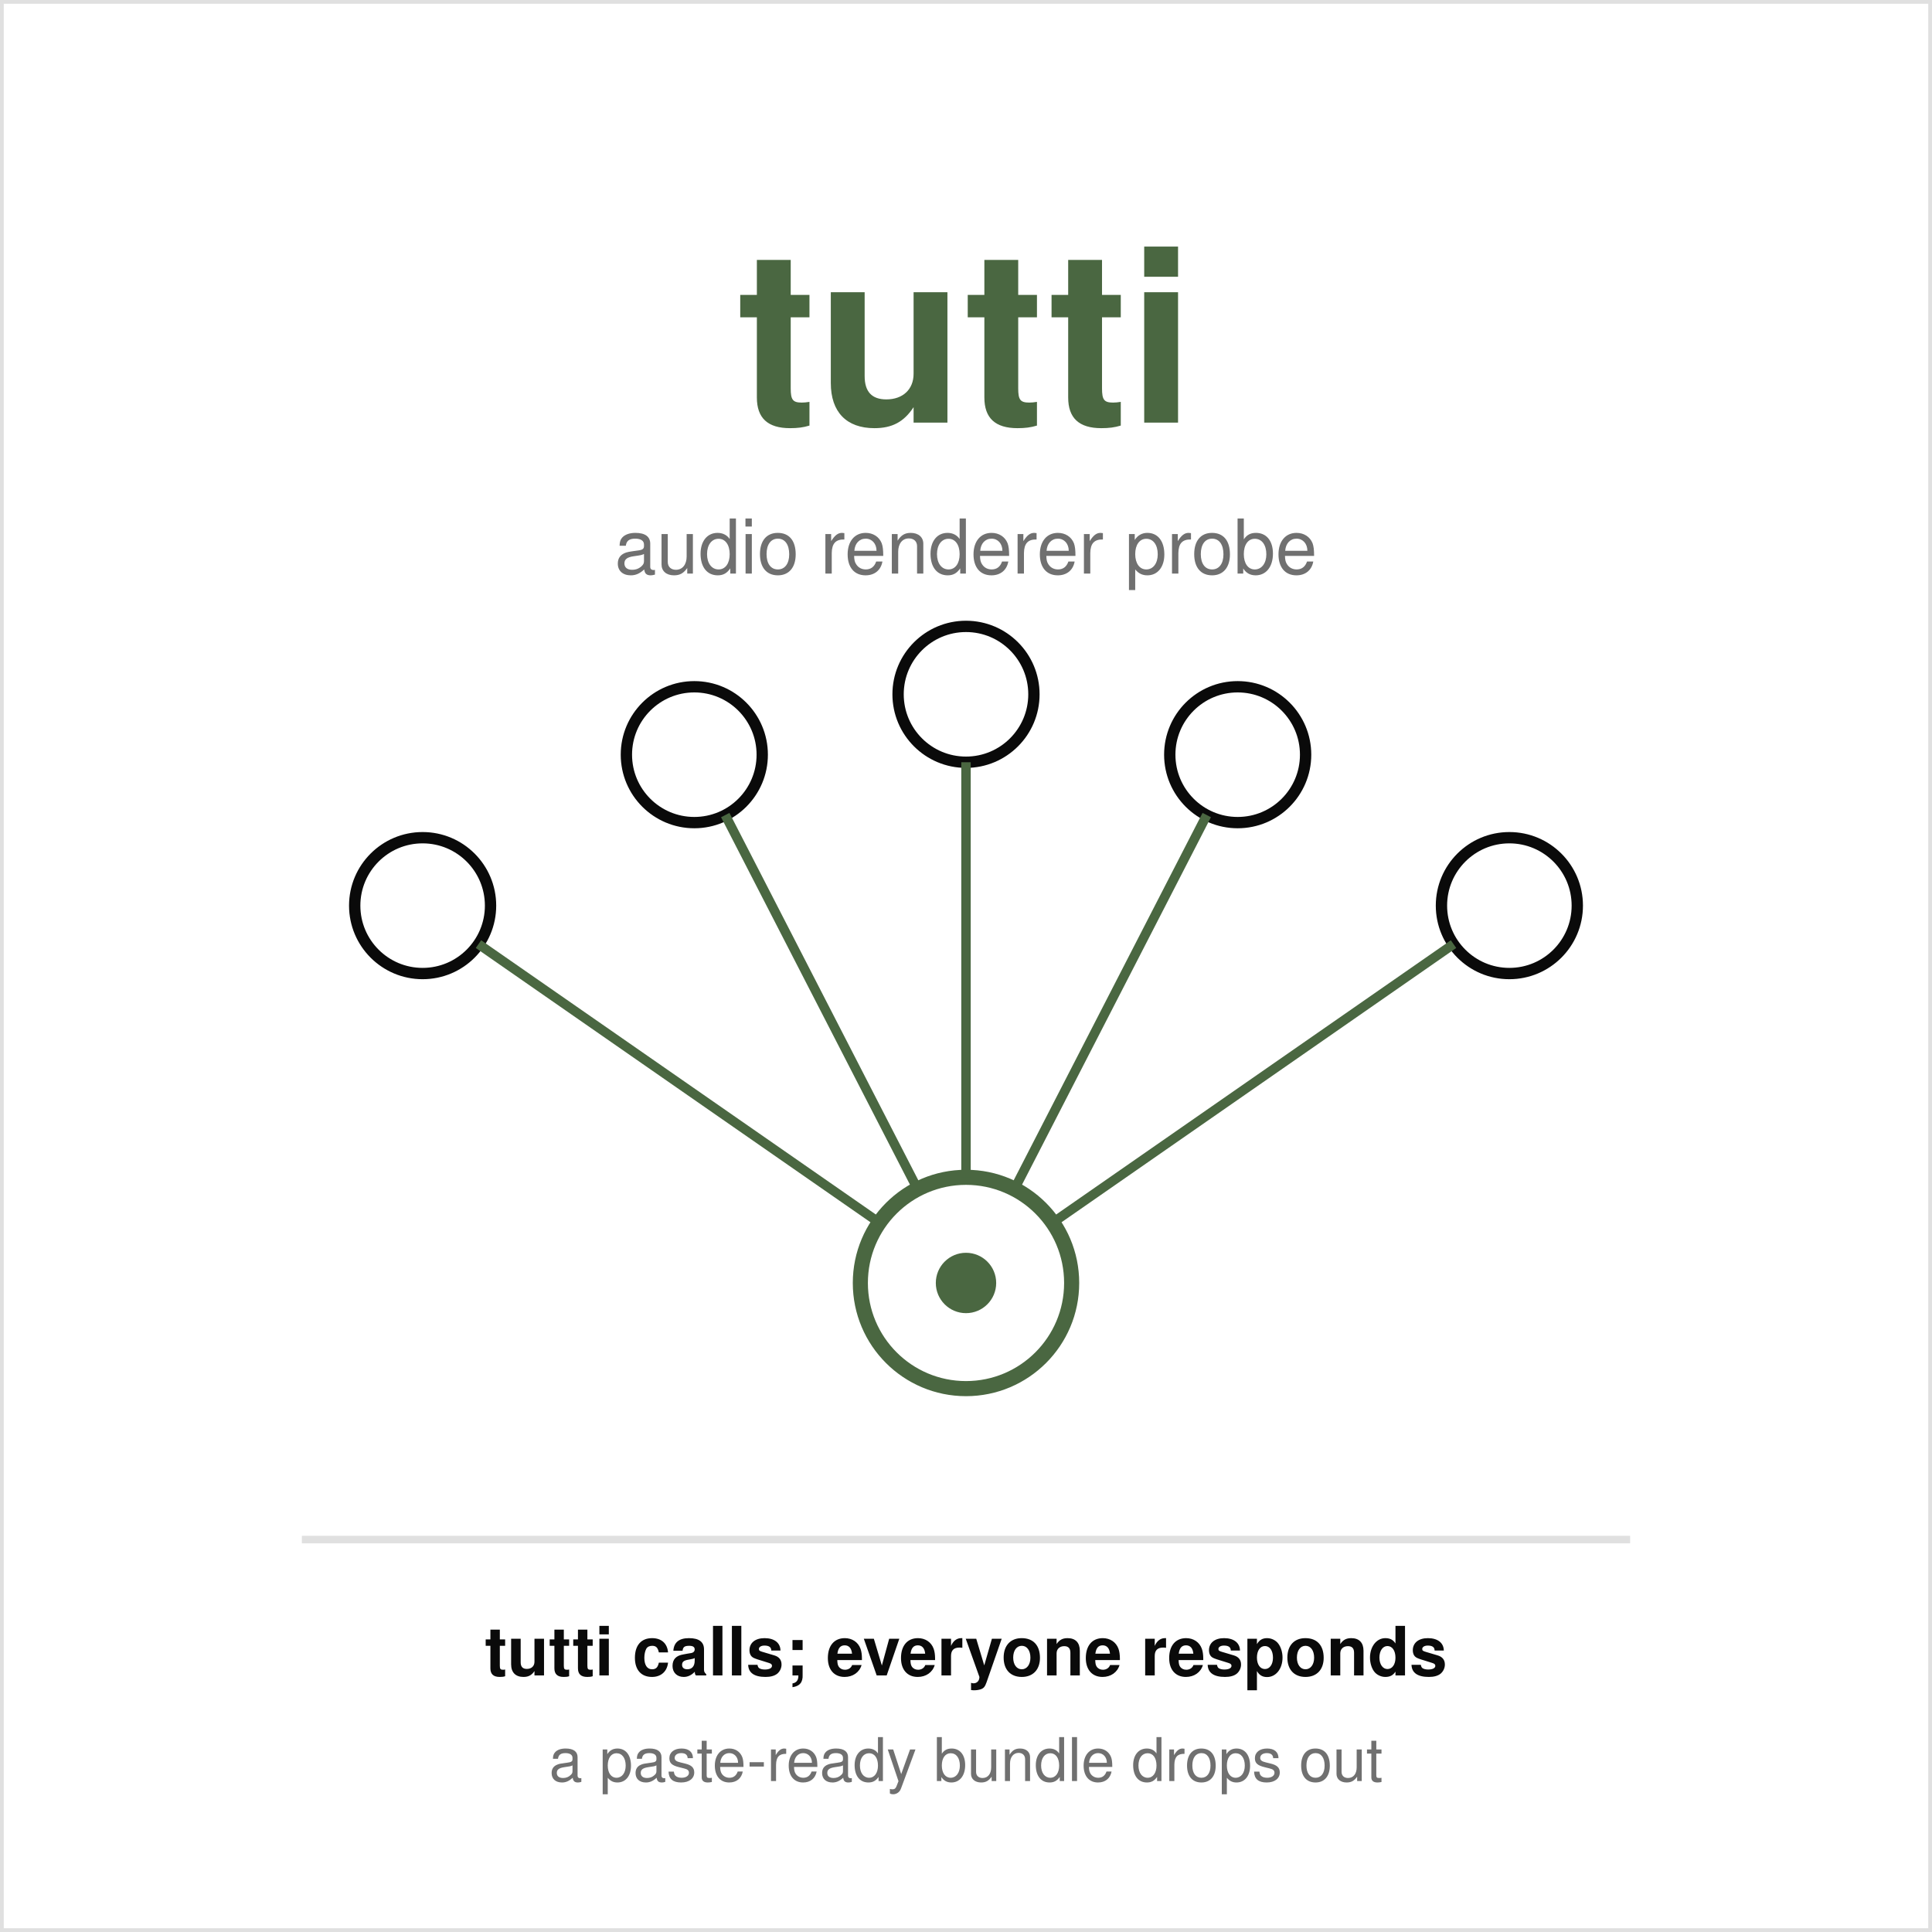
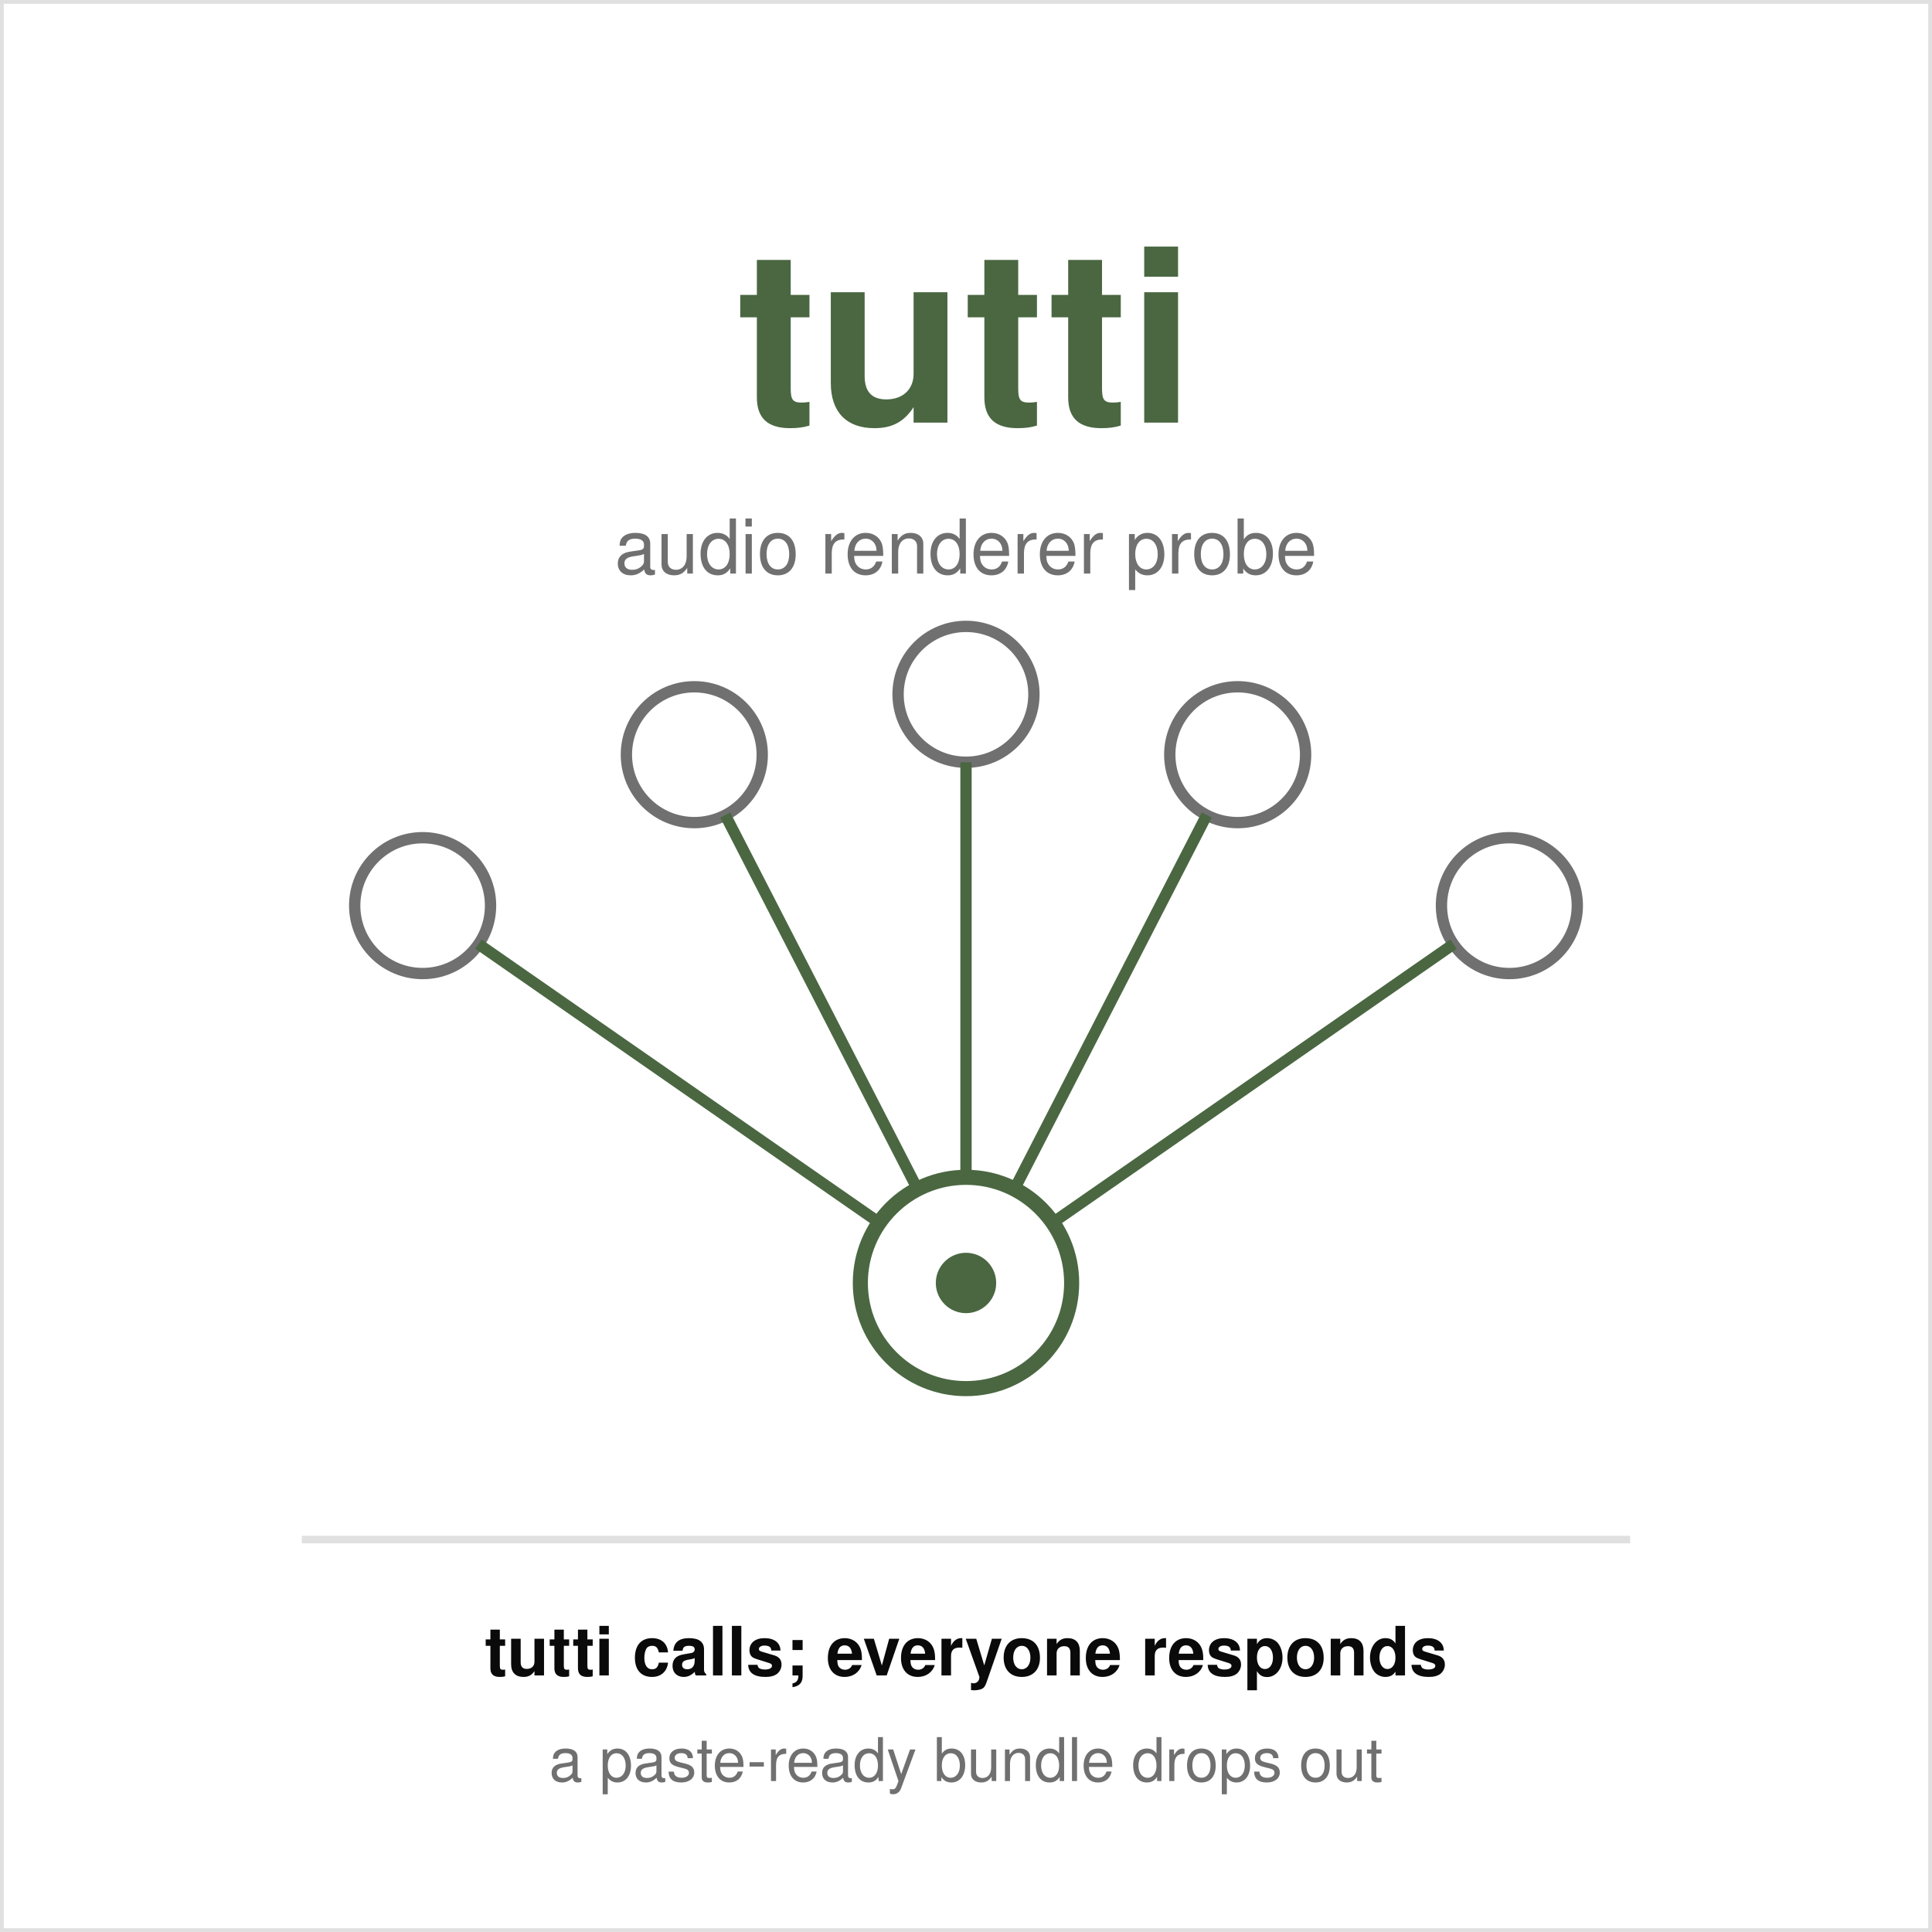
<svg xmlns="http://www.w3.org/2000/svg" viewBox="0 0 256 256" width="256" height="256" font-family="Helvetica, Arial, sans-serif" role="img" aria-label="tutti: a conductor's cue out to every device on the network, and the responses arrive in turn.">
  <g font-family="Helvetica, Arial, sans-serif">
    <rect x="0" y="0" width="256" height="256" fill="#ffffff" />
    <rect x="0" y="0" width="256" height="256" fill="none" stroke="#e0e0e0" stroke-width="1" />
    <text x="128" y="56" text-anchor="middle" font-size="32" font-weight="700" fill="#4a6741">tutti</text>
    <text x="128" y="76" text-anchor="middle" font-size="10" fill="#707070">audio renderer probe</text>
    <circle cx="128" cy="170" r="14" fill="none" stroke="#4a6741" stroke-width="2" />
    <circle cx="128" cy="170" r="4" fill="#4a6741" />
-     <circle cx="56" cy="120" r="9" fill="none" stroke="#0a0a0a" stroke-width="1.5" />
-     <circle cx="92" cy="100" r="9" fill="none" stroke="#0a0a0a" stroke-width="1.5" />
-     <circle cx="128" cy="92" r="9" fill="none" stroke="#0a0a0a" stroke-width="1.5" />
-     <circle cx="164" cy="100" r="9" fill="none" stroke="#0a0a0a" stroke-width="1.5" />
-     <circle cx="200" cy="120" r="9" fill="none" stroke="#0a0a0a" stroke-width="1.5" />
-     <line x1="116.5" y1="162.0" x2="63.4" y2="125.1" stroke="#4a6741" stroke-width="1.25" />
-     <line x1="121.6" y1="157.6" x2="96.1" y2="108.0" stroke="#4a6741" stroke-width="1.25" />
-     <line x1="128" y1="156" x2="128" y2="101" stroke="#4a6741" stroke-width="1.25" />
-     <line x1="134.4" y1="157.6" x2="159.9" y2="108.0" stroke="#4a6741" stroke-width="1.25" />
-     <line x1="139.5" y1="162.0" x2="192.6" y2="125.1" stroke="#4a6741" stroke-width="1.25" />
+     <circle cx="56" cy="120" r="9" fill="none" stroke="#707070" stroke-width="1.5" />
+     <circle cx="92" cy="100" r="9" fill="none" stroke="#707070" stroke-width="1.5" />
+     <circle cx="128" cy="92" r="9" fill="none" stroke="#707070" stroke-width="1.5" />
+     <circle cx="164" cy="100" r="9" fill="none" stroke="#707070" stroke-width="1.5" />
+     <circle cx="200" cy="120" r="9" fill="none" stroke="#707070" stroke-width="1.5" />
+     <line x1="116.5" y1="162.0" x2="63.4" y2="125.1" stroke="#4a6741" stroke-width="1.5" />
+     <line x1="121.6" y1="157.6" x2="96.1" y2="108.0" stroke="#4a6741" stroke-width="1.5" />
+     <line x1="128" y1="156" x2="128" y2="101" stroke="#4a6741" stroke-width="1.5" />
+     <line x1="134.4" y1="157.6" x2="159.9" y2="108.0" stroke="#4a6741" stroke-width="1.5" />
+     <line x1="139.5" y1="162.0" x2="192.6" y2="125.1" stroke="#4a6741" stroke-width="1.5" />
    <line x1="40" y1="204" x2="216" y2="204" stroke="#e0e0e0" stroke-width="1" />
    <text x="128" y="222" text-anchor="middle" font-size="9" font-weight="600" fill="#0a0a0a">tutti calls; everyone responds</text>
    <text x="128" y="236" text-anchor="middle" font-size="8" fill="#707070">a paste-ready bundle drops out</text>
  </g>
</svg>
